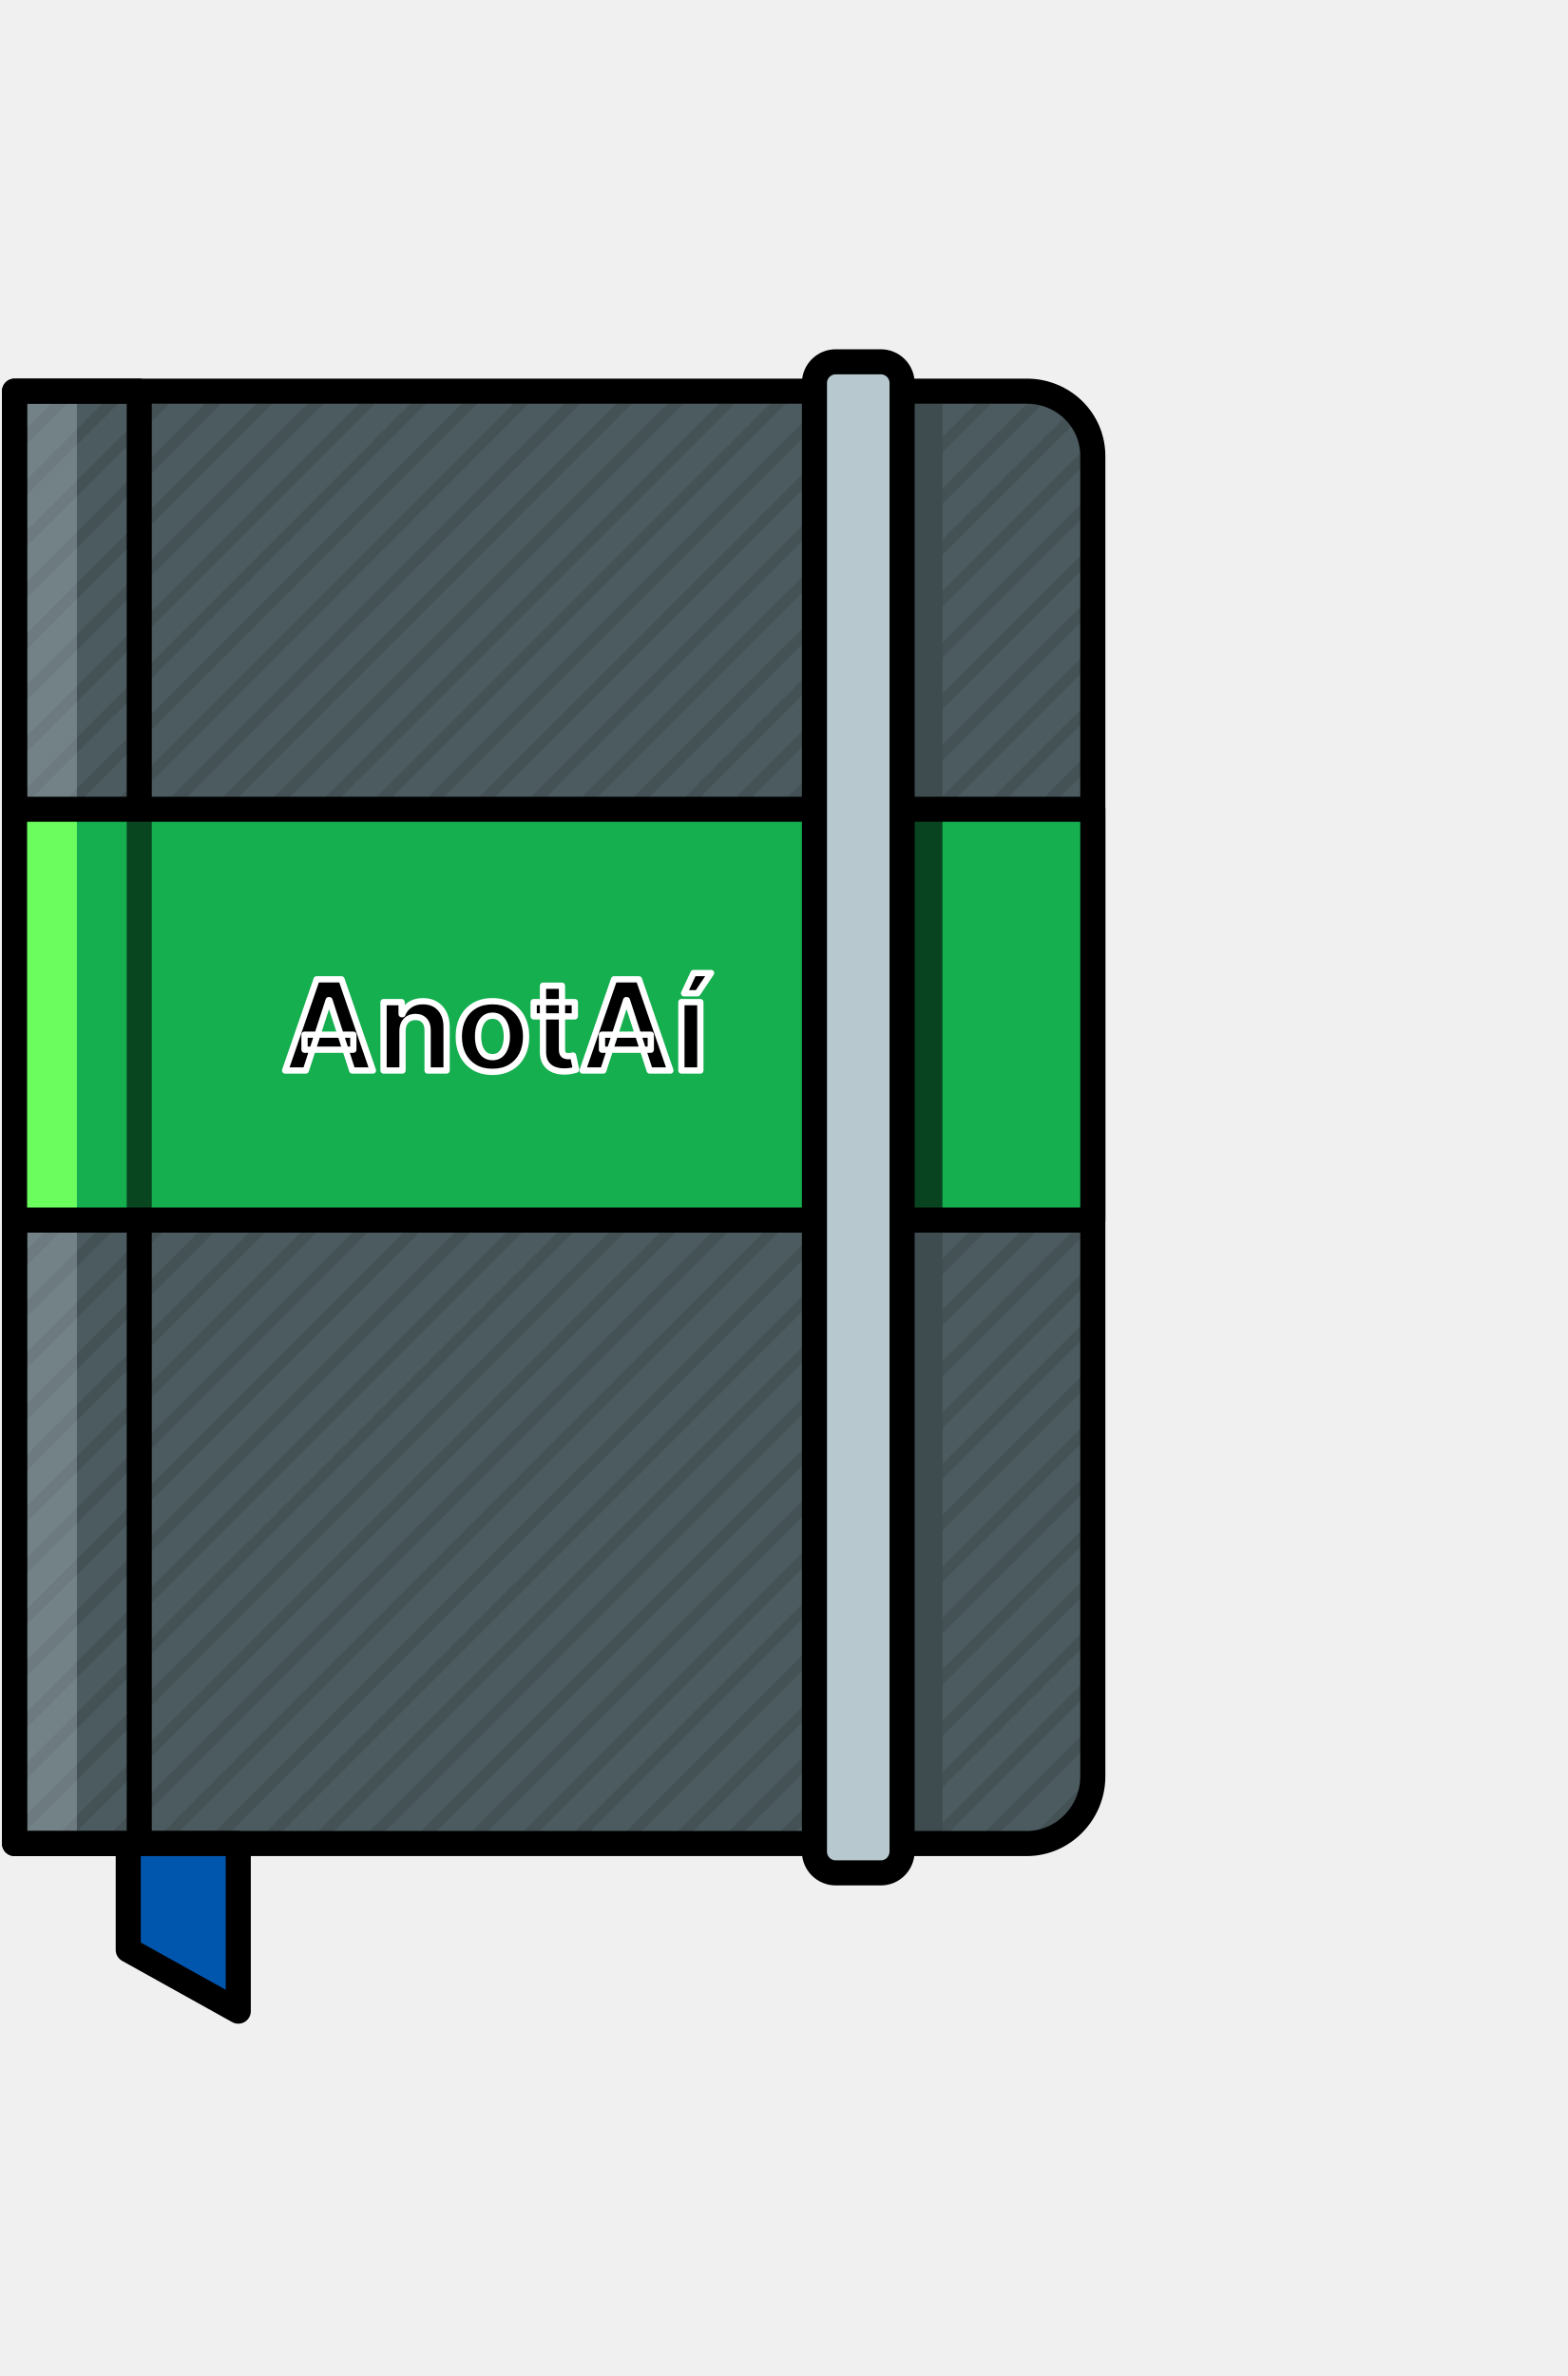
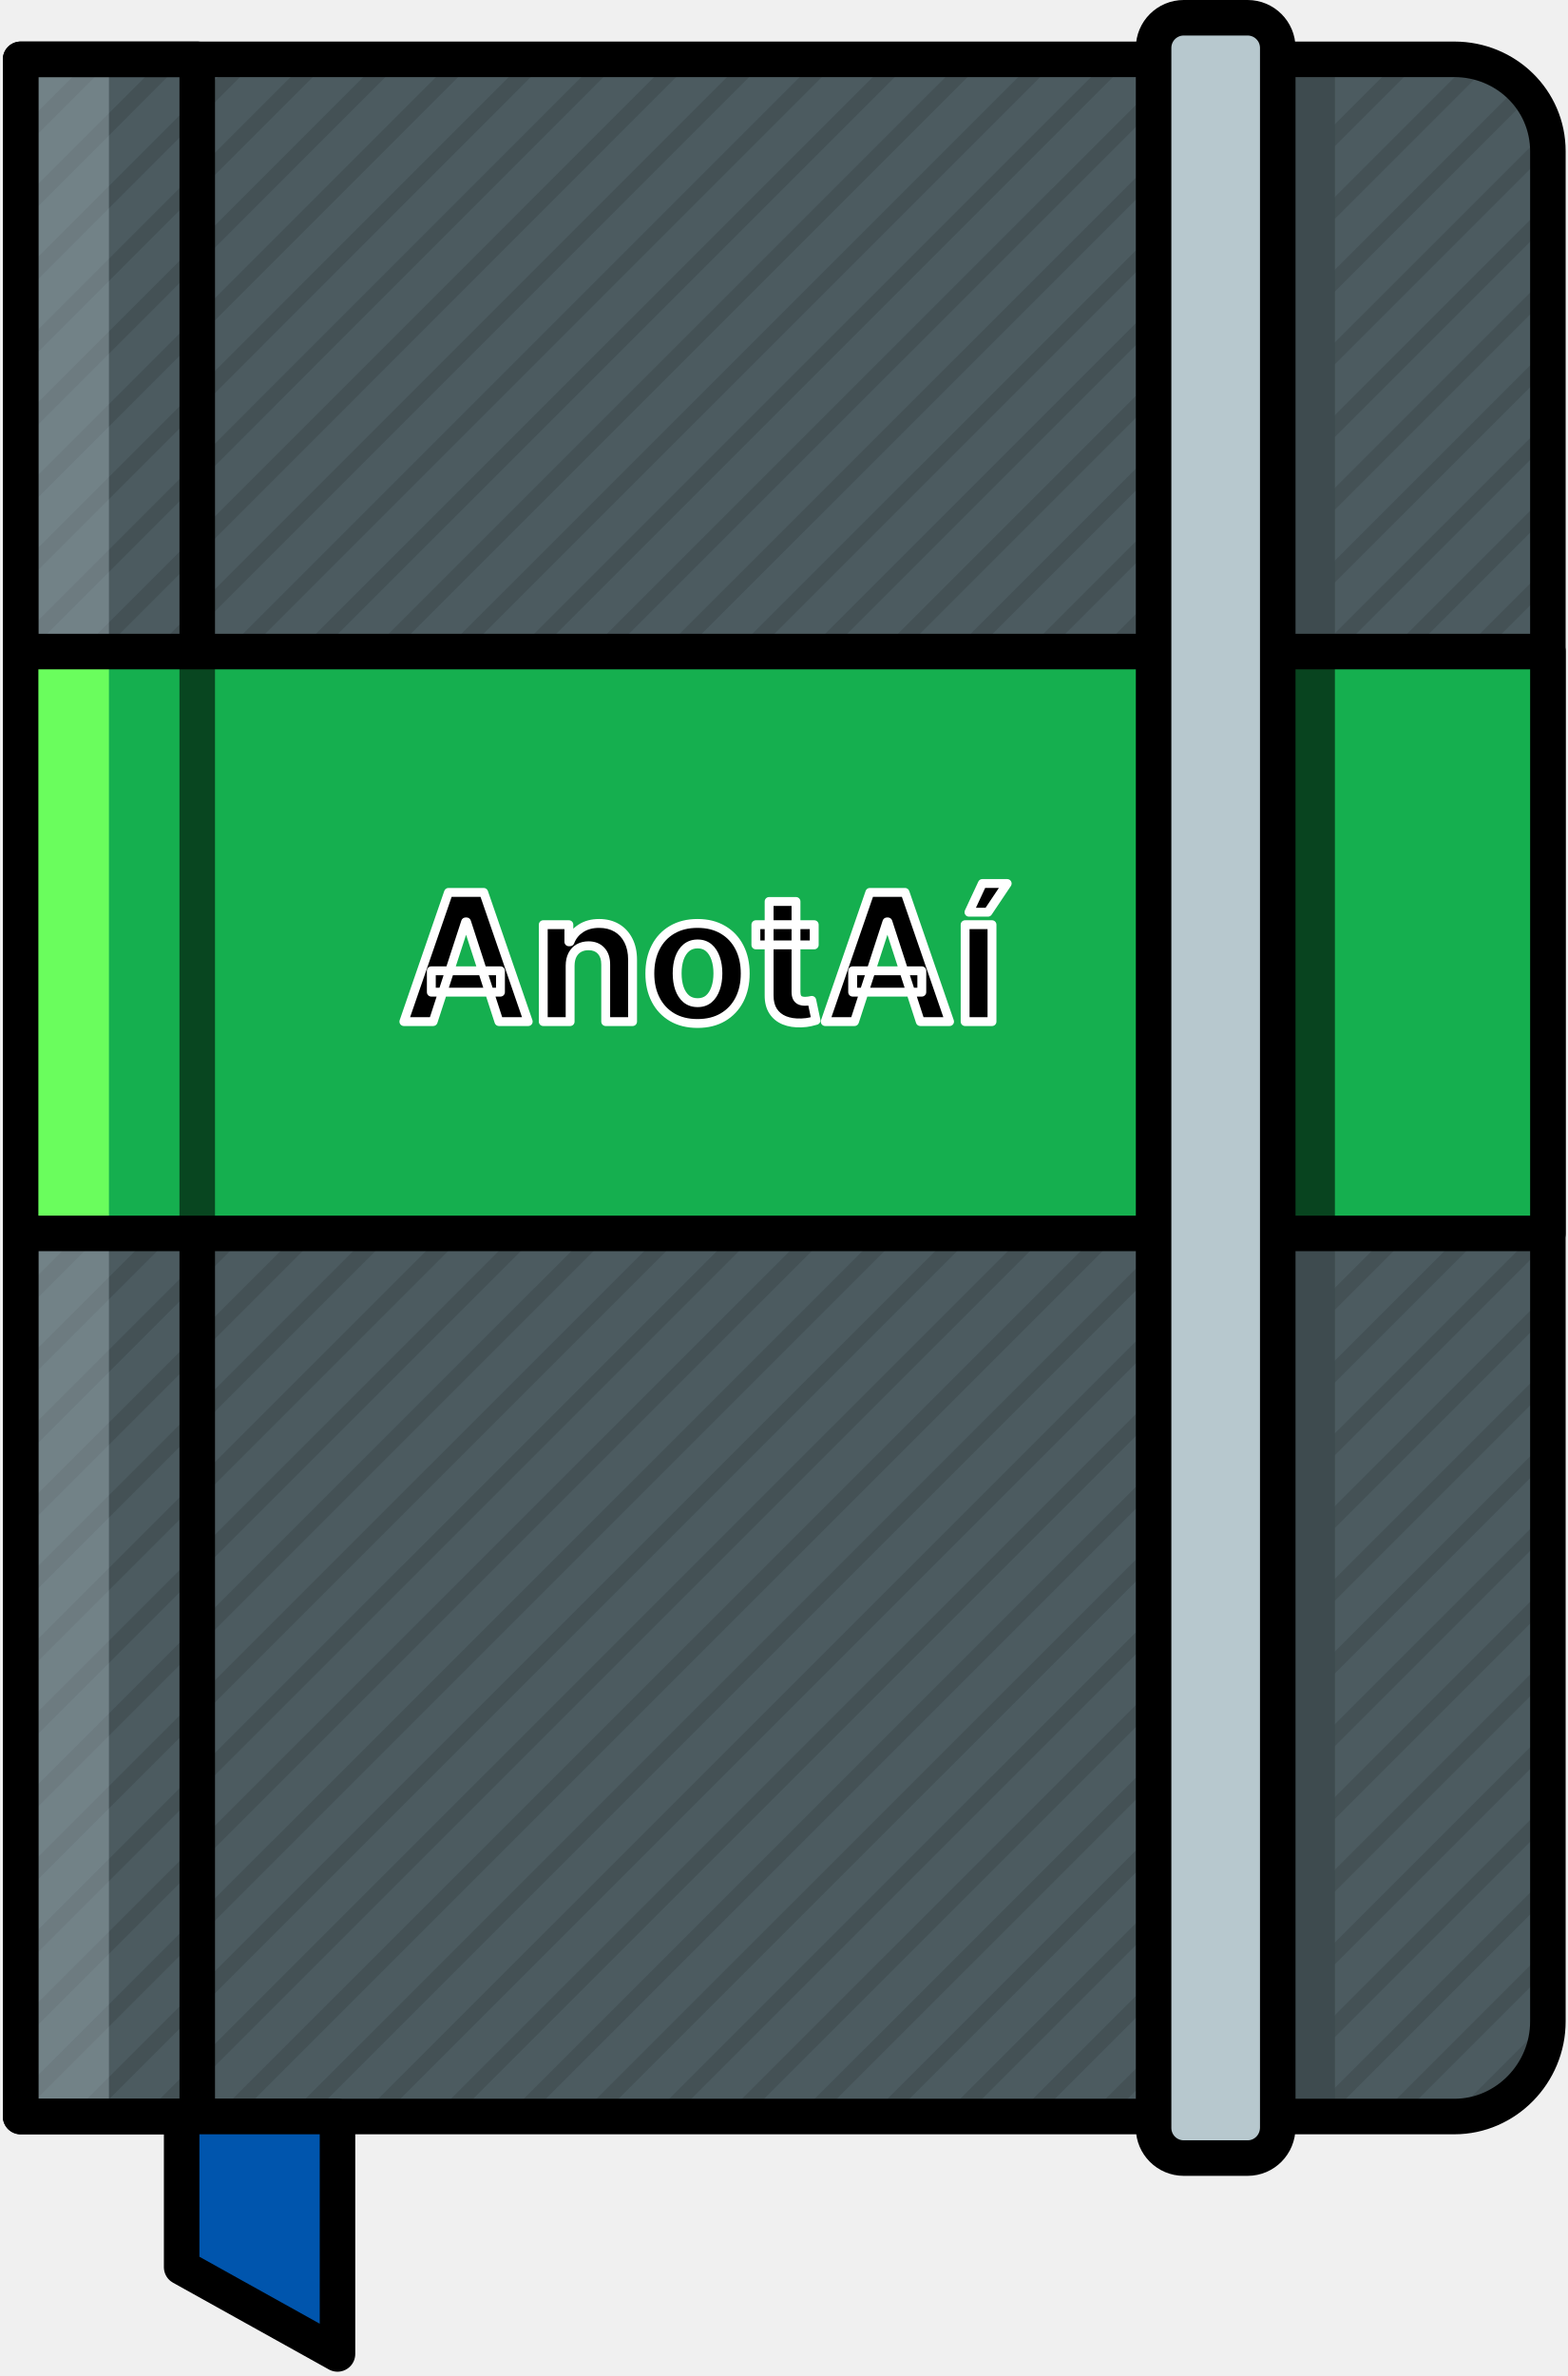
- <svg xmlns="http://www.w3.org/2000/svg" width="353" height="535" viewBox="0 0 500 535" fill="none">
+ <svg xmlns="http://www.w3.org/2000/svg" width="353" height="535" fill="none">
  <path d="M327.514 476.574H4.642V13.358H327.514C339.095 13.358 348.57 22.482 348.57 34.062V455.168C348.57 466.865 339.095 476.574 327.514 476.574Z" fill="#4C5B60" />
  <mask id="mask0_250_2177" style="mask-type:alpha" maskUnits="userSpaceOnUse" x="4" y="15" width="345" height="464">
    <path d="M327.514 478.914H4.642V15.697H327.514C339.095 15.697 348.57 24.822 348.57 36.402V457.508C348.57 469.205 339.095 478.914 327.514 478.914Z" fill="white" />
  </mask>
  <g mask="url(#mask0_250_2177)">
    <path opacity="0.11" d="M-25.306 832.877C-25.774 832.877 -26.242 832.76 -26.593 832.409C-27.294 831.707 -27.294 830.654 -26.593 829.952L376.295 427.212C376.997 426.51 378.05 426.51 378.751 427.212C379.453 427.914 379.453 428.966 378.751 429.668L-24.019 832.409C-24.37 832.76 -24.838 832.877 -25.306 832.877Z" fill="black" />
    <path opacity="0.11" d="M-25.306 816.501C-25.774 816.501 -26.242 816.384 -26.593 816.033C-27.294 815.331 -27.294 814.278 -26.593 813.576L376.295 410.835C376.997 410.134 378.05 410.134 378.751 410.835C379.453 411.537 379.453 412.59 378.751 413.292L-24.019 816.033C-24.37 816.384 -24.838 816.501 -25.306 816.501Z" fill="black" />
    <path opacity="0.11" d="M-25.306 800.124C-25.774 800.124 -26.242 800.007 -26.593 799.656C-27.294 798.954 -27.294 797.902 -26.593 797.2L376.295 394.459C376.997 393.757 378.05 393.757 378.751 394.459C379.453 395.161 379.453 396.214 378.751 396.915L-24.019 799.656C-24.37 800.007 -24.838 800.124 -25.306 800.124Z" fill="black" />
    <path opacity="0.11" d="M-25.306 783.748C-25.774 783.748 -26.242 783.631 -26.593 783.28C-27.294 782.578 -27.294 781.526 -26.593 780.824L376.295 378.083C376.997 377.381 378.05 377.381 378.751 378.083C379.453 378.785 379.453 379.838 378.751 380.54L-24.019 783.28C-24.37 783.631 -24.838 783.748 -25.306 783.748Z" fill="black" />
    <path opacity="0.11" d="M-25.306 767.372C-25.774 767.372 -26.242 767.255 -26.593 766.904C-27.294 766.202 -27.294 765.149 -26.593 764.447L376.295 361.707C376.997 361.005 378.05 361.005 378.751 361.707C379.453 362.408 379.453 363.461 378.751 364.163L-24.019 766.904C-24.37 767.255 -24.838 767.372 -25.306 767.372Z" fill="black" />
    <path opacity="0.11" d="M-25.306 750.995C-25.774 750.995 -26.242 750.878 -26.593 750.527C-27.294 749.826 -27.294 748.773 -26.593 748.071L376.295 345.33C376.997 344.628 378.05 344.628 378.751 345.33C379.453 346.032 379.453 347.085 378.751 347.787L-24.019 750.527C-24.37 750.878 -24.838 750.995 -25.306 750.995Z" fill="black" />
    <path opacity="0.11" d="M-25.306 734.619C-25.774 734.619 -26.242 734.502 -26.593 734.151C-27.294 733.449 -27.294 732.396 -26.593 731.694L376.295 328.954C376.997 328.252 378.05 328.252 378.751 328.954C379.453 329.655 379.453 330.708 378.751 331.41L-24.019 734.151C-24.37 734.502 -24.838 734.619 -25.306 734.619Z" fill="black" />
    <path opacity="0.11" d="M-25.306 718.243C-25.774 718.243 -26.242 718.126 -26.593 717.775C-27.294 717.073 -27.294 716.02 -26.593 715.318L376.295 312.577C376.997 311.876 378.05 311.876 378.751 312.577C379.453 313.279 379.453 314.332 378.751 315.034L-24.019 717.775C-24.37 718.126 -24.838 718.243 -25.306 718.243Z" fill="black" />
    <path opacity="0.11" d="M-25.306 701.866C-25.774 701.866 -26.242 701.749 -26.593 701.398C-27.294 700.697 -27.294 699.644 -26.593 698.942L376.295 296.201C376.997 295.499 378.05 295.499 378.751 296.201C379.453 296.903 379.453 297.956 378.751 298.658L-24.019 701.398C-24.37 701.749 -24.838 701.866 -25.306 701.866Z" fill="black" />
    <path opacity="0.11" d="M-25.306 685.49C-25.774 685.49 -26.242 685.373 -26.593 685.022C-27.294 684.32 -27.294 683.267 -26.593 682.565L376.295 279.825C376.997 279.123 378.05 279.123 378.751 279.825C379.453 280.527 379.453 281.579 378.751 282.281L-24.019 685.022C-24.37 685.373 -24.838 685.49 -25.306 685.49Z" fill="black" />
    <path opacity="0.11" d="M-25.306 669.114C-25.774 669.114 -26.242 668.997 -26.593 668.646C-27.294 667.944 -27.294 666.891 -26.593 666.189L376.295 263.449C376.997 262.747 378.05 262.747 378.751 263.449C379.453 264.15 379.453 265.203 378.751 265.905L-24.019 668.646C-24.37 668.997 -24.838 669.114 -25.306 669.114Z" fill="black" />
    <path opacity="0.11" d="M-25.306 652.737C-25.774 652.737 -26.242 652.62 -26.593 652.269C-27.294 651.567 -27.294 650.515 -26.593 649.813L376.295 247.072C376.997 246.37 378.05 246.37 378.751 247.072C379.453 247.774 379.453 248.827 378.751 249.528L-24.019 652.269C-24.37 652.62 -24.838 652.737 -25.306 652.737Z" fill="black" />
    <path opacity="0.11" d="M-25.306 636.361C-25.774 636.361 -26.242 636.244 -26.593 635.893C-27.294 635.191 -27.294 634.138 -26.593 633.437L376.295 230.696C376.997 229.994 378.05 229.994 378.751 230.696C379.453 231.398 379.453 232.45 378.751 233.152L-24.019 635.893C-24.37 636.244 -24.838 636.361 -25.306 636.361Z" fill="black" />
    <path opacity="0.11" d="M-25.306 619.985C-25.774 619.985 -26.242 619.868 -26.593 619.517C-27.294 618.815 -27.294 617.762 -26.593 617.06L376.295 214.32C376.997 213.618 378.05 213.618 378.751 214.32C379.453 215.021 379.453 216.074 378.751 216.776L-24.019 619.517C-24.37 619.868 -24.838 619.985 -25.306 619.985Z" fill="black" />
    <path opacity="0.11" d="M-25.306 603.608C-25.774 603.608 -26.242 603.491 -26.593 603.14C-27.294 602.439 -27.294 601.386 -26.593 600.684L376.295 197.943C376.997 197.241 378.05 197.241 378.751 197.943C379.453 198.645 379.453 199.698 378.751 200.4L-24.019 603.14C-24.37 603.491 -24.838 603.608 -25.306 603.608Z" fill="black" />
    <path opacity="0.11" d="M-25.306 587.232C-25.774 587.232 -26.242 587.115 -26.593 586.764C-27.294 586.062 -27.294 585.01 -26.593 584.308L376.295 181.567C376.997 180.865 378.05 180.865 378.751 181.567C379.453 182.269 379.453 183.322 378.751 184.023L-24.019 586.764C-24.37 587.115 -24.838 587.232 -25.306 587.232Z" fill="black" />
    <path opacity="0.11" d="M-25.306 570.856C-25.774 570.856 -26.242 570.739 -26.593 570.388C-27.294 569.686 -27.294 568.633 -26.593 567.931L376.295 165.191C376.997 164.489 378.05 164.489 378.751 165.191C379.453 165.893 379.453 166.945 378.751 167.647L-24.019 570.388C-24.37 570.739 -24.838 570.856 -25.306 570.856Z" fill="black" />
    <path opacity="0.11" d="M-25.306 554.479C-25.774 554.479 -26.242 554.362 -26.593 554.011C-27.294 553.31 -27.294 552.257 -26.593 551.555L376.295 148.814C376.997 148.112 378.05 148.112 378.751 148.814C379.453 149.516 379.453 150.569 378.751 151.271L-24.019 554.011C-24.37 554.362 -24.838 554.479 -25.306 554.479Z" fill="black" />
    <path opacity="0.11" d="M-25.306 538.103C-25.774 538.103 -26.242 537.986 -26.593 537.635C-27.294 536.933 -27.294 535.881 -26.593 535.179L376.295 132.438C376.997 131.736 378.05 131.736 378.751 132.438C379.453 133.14 379.453 134.193 378.751 134.894L-24.019 537.635C-24.37 537.986 -24.838 538.103 -25.306 538.103Z" fill="black" />
    <path opacity="0.11" d="M-25.306 521.726C-25.774 521.726 -26.242 521.609 -26.593 521.259C-27.294 520.557 -27.294 519.504 -26.593 518.802L376.295 116.061C376.997 115.359 378.05 115.359 378.751 116.061C379.453 116.763 379.453 117.816 378.751 118.518L-24.019 521.259C-24.37 521.609 -24.838 521.726 -25.306 521.726Z" fill="black" />
    <path opacity="0.11" d="M-25.306 505.35C-25.774 505.35 -26.242 505.233 -26.593 504.882C-27.294 504.18 -27.294 503.128 -26.593 502.426L376.295 99.685C376.997 98.983 378.05 98.983 378.751 99.685C379.453 100.387 379.453 101.44 378.751 102.142L-24.019 504.882C-24.37 505.233 -24.838 505.35 -25.306 505.35Z" fill="black" />
    <path opacity="0.11" d="M-25.306 488.974C-25.774 488.974 -26.242 488.857 -26.593 488.506C-27.294 487.804 -27.294 486.751 -26.593 486.049L376.295 83.309C376.997 82.607 378.05 82.607 378.751 83.309C379.453 84.01 379.453 85.063 378.751 85.765L-24.019 488.506C-24.37 488.857 -24.838 488.974 -25.306 488.974Z" fill="black" />
    <path opacity="0.11" d="M-25.306 472.598C-25.774 472.598 -26.242 472.481 -26.593 472.13C-27.294 471.428 -27.294 470.375 -26.593 469.673L376.295 66.933C376.997 66.231 378.05 66.231 378.751 66.933C379.453 67.635 379.453 68.687 378.751 69.389L-24.019 472.13C-24.37 472.481 -24.838 472.598 -25.306 472.598Z" fill="black" />
    <path opacity="0.11" d="M-25.306 456.221C-25.774 456.221 -26.242 456.104 -26.593 455.753C-27.294 455.052 -27.294 453.999 -26.593 453.297L376.295 50.556C376.997 49.854 378.05 49.854 378.751 50.556C379.453 51.258 379.453 52.311 378.751 53.013L-24.019 455.753C-24.37 456.104 -24.838 456.221 -25.306 456.221Z" fill="black" />
    <path opacity="0.11" d="M-25.306 439.845C-25.774 439.845 -26.242 439.728 -26.593 439.377C-27.294 438.675 -27.294 437.622 -26.593 436.92L376.295 34.18C376.997 33.478 378.05 33.478 378.751 34.18C379.453 34.882 379.453 35.934 378.751 36.636L-24.019 439.377C-24.37 439.728 -24.838 439.845 -25.306 439.845Z" fill="black" />
    <path opacity="0.11" d="M-25.306 423.468C-25.774 423.468 -26.242 423.351 -26.593 423C-27.294 422.299 -27.294 421.246 -26.593 420.544L376.295 17.803C376.997 17.101 378.05 17.101 378.751 17.803C379.453 18.505 379.453 19.558 378.751 20.26L-24.019 423C-24.37 423.351 -24.838 423.468 -25.306 423.468Z" fill="black" />
    <path opacity="0.11" d="M-25.306 407.092C-25.774 407.092 -26.242 406.975 -26.593 406.624C-27.294 405.922 -27.294 404.87 -26.593 404.168L376.295 1.427C376.997 0.725 378.05 0.725 378.751 1.427C379.453 2.129 379.453 3.182 378.751 3.883L-24.019 406.624C-24.37 406.975 -24.838 407.092 -25.306 407.092Z" fill="black" />
    <path opacity="0.11" d="M-25.306 390.716C-25.774 390.716 -26.242 390.599 -26.593 390.248C-27.294 389.546 -27.294 388.494 -26.593 387.792L376.295 -14.949C376.997 -15.651 378.05 -15.651 378.751 -14.949C379.453 -14.247 379.453 -13.194 378.751 -12.492L-24.019 390.248C-24.37 390.599 -24.838 390.716 -25.306 390.716Z" fill="black" />
    <path opacity="0.11" d="M-25.306 374.339C-25.774 374.339 -26.242 374.222 -26.593 373.872C-27.294 373.17 -27.294 372.117 -26.593 371.415L376.295 -31.326C376.997 -32.028 378.05 -32.028 378.751 -31.326C379.453 -30.624 379.453 -29.571 378.751 -28.869L-24.019 373.872C-24.37 374.222 -24.838 374.339 -25.306 374.339Z" fill="black" />
    <path opacity="0.11" d="M-25.306 357.963C-25.774 357.963 -26.242 357.846 -26.593 357.495C-27.294 356.793 -27.294 355.741 -26.593 355.039L376.295 -47.702C376.997 -48.404 378.05 -48.404 378.751 -47.702C379.453 -47 379.453 -45.947 378.751 -45.245L-24.019 357.495C-24.37 357.846 -24.838 357.963 -25.306 357.963Z" fill="black" />
    <path opacity="0.11" d="M-25.306 341.587C-25.774 341.587 -26.242 341.47 -26.593 341.119C-27.294 340.417 -27.294 339.364 -26.593 338.663L376.295 -64.078C376.997 -64.78 378.05 -64.78 378.751 -64.078C379.453 -63.376 379.453 -62.324 378.751 -61.622L-24.019 341.119C-24.37 341.47 -24.838 341.587 -25.306 341.587Z" fill="black" />
    <path opacity="0.11" d="M-25.306 325.21C-25.774 325.21 -26.242 325.094 -26.593 324.743C-27.294 324.041 -27.294 322.988 -26.593 322.286L376.295 -80.455C376.997 -81.156 378.05 -81.156 378.751 -80.455C379.453 -79.753 379.453 -78.7 378.751 -77.998L-24.019 324.743C-24.37 325.094 -24.838 325.21 -25.306 325.21Z" fill="black" />
    <path opacity="0.11" d="M-25.306 308.834C-25.774 308.834 -26.242 308.717 -26.593 308.366C-27.294 307.665 -27.294 306.612 -26.593 305.91L376.295 -96.831C376.997 -97.533 378.05 -97.533 378.751 -96.831C379.453 -96.129 379.453 -95.076 378.751 -94.374L-24.019 308.366C-24.37 308.717 -24.838 308.834 -25.306 308.834Z" fill="black" />
    <path opacity="0.11" d="M-25.306 292.458C-25.774 292.458 -26.242 292.341 -26.593 291.99C-27.294 291.288 -27.294 290.236 -26.593 289.534L376.295 -113.207C376.997 -113.909 378.05 -113.909 378.751 -113.207C379.453 -112.505 379.453 -111.452 378.751 -110.751L-24.019 291.99C-24.37 292.341 -24.838 292.458 -25.306 292.458Z" fill="black" />
    <path opacity="0.11" d="M-25.306 276.081C-25.774 276.081 -26.242 275.964 -26.593 275.613C-27.294 274.912 -27.294 273.859 -26.593 273.157L376.295 -129.584C376.997 -130.286 378.05 -130.286 378.751 -129.584C379.453 -128.882 379.453 -127.829 378.751 -127.127L-24.019 275.613C-24.37 275.964 -24.838 276.081 -25.306 276.081Z" fill="black" />
    <path opacity="0.11" d="M-25.306 259.705C-25.774 259.705 -26.242 259.588 -26.593 259.238C-27.294 258.536 -27.294 257.483 -26.593 256.781L376.295 -145.96C376.997 -146.662 378.05 -146.662 378.751 -145.96C379.453 -145.258 379.453 -144.205 378.751 -143.503L-24.019 259.238C-24.37 259.588 -24.838 259.705 -25.306 259.705Z" fill="black" />
    <path opacity="0.11" d="M-25.306 243.329C-25.774 243.329 -26.242 243.212 -26.593 242.861C-27.294 242.159 -27.294 241.107 -26.593 240.405L376.295 -162.336C376.997 -163.038 378.05 -163.038 378.751 -162.336C379.453 -161.634 379.453 -160.581 378.751 -159.879L-24.019 242.861C-24.37 243.212 -24.838 243.329 -25.306 243.329Z" fill="black" />
    <path opacity="0.11" d="M-25.306 226.952C-25.774 226.952 -26.242 226.835 -26.593 226.484C-27.294 225.782 -27.294 224.73 -26.593 224.028L376.295 -178.83C376.997 -179.532 378.05 -179.532 378.751 -178.83C379.453 -178.128 379.453 -177.075 378.751 -176.374L-24.019 226.484C-24.37 226.835 -24.838 226.952 -25.306 226.952Z" fill="black" />
    <path opacity="0.11" d="M-25.306 210.576C-25.774 210.576 -26.242 210.459 -26.593 210.108C-27.294 209.406 -27.294 208.353 -26.593 207.651L376.295 -195.207C376.997 -195.908 378.05 -195.908 378.751 -195.207C379.453 -194.505 379.453 -193.452 378.751 -192.75L-24.019 210.108C-24.37 210.459 -24.838 210.576 -25.306 210.576Z" fill="black" />
    <path opacity="0.11" d="M-25.306 194.2C-25.774 194.2 -26.242 194.083 -26.593 193.732C-27.294 193.03 -27.294 191.977 -26.593 191.276L376.295 -211.699C376.997 -212.401 378.05 -212.401 378.751 -211.699C379.453 -210.997 379.453 -209.945 378.751 -209.243L-24.019 193.732C-24.37 194.083 -24.838 194.2 -25.306 194.2Z" fill="black" />
    <path opacity="0.11" d="M-25.306 177.823C-25.774 177.823 -26.242 177.706 -26.593 177.356C-27.294 176.654 -27.294 175.601 -26.593 174.899L376.295 -228.076C376.997 -228.778 378.05 -228.778 378.751 -228.076C379.453 -227.374 379.453 -226.321 378.751 -225.619L-24.019 177.356C-24.37 177.706 -24.838 177.823 -25.306 177.823Z" fill="black" />
    <path opacity="0.11" d="M-25.306 161.447C-25.774 161.447 -26.242 161.33 -26.593 160.979C-27.294 160.277 -27.294 159.224 -26.593 158.523L376.295 -244.452C376.997 -245.154 378.05 -245.154 378.751 -244.452C379.453 -243.75 379.453 -242.698 378.751 -241.996L-24.019 160.979C-24.37 161.33 -24.838 161.447 -25.306 161.447Z" fill="black" />
    <path opacity="0.11" d="M-25.306 145.07C-25.774 145.07 -26.242 144.954 -26.593 144.603C-27.294 143.901 -27.294 142.848 -26.593 142.146L376.295 -260.829C376.997 -261.53 378.05 -261.53 378.751 -260.829C379.453 -260.127 379.453 -259.074 378.751 -258.372L-24.019 144.603C-24.37 144.954 -24.838 145.07 -25.306 145.07Z" fill="black" />
    <path opacity="0.11" d="M-25.306 128.694C-25.774 128.694 -26.242 128.577 -26.593 128.226C-27.294 127.525 -27.294 126.472 -26.593 125.77L376.295 -277.205C376.997 -277.907 378.05 -277.907 378.751 -277.205C379.453 -276.503 379.453 -275.45 378.751 -274.748L-24.019 128.226C-24.37 128.577 -24.838 128.694 -25.306 128.694Z" fill="black" />
    <path opacity="0.11" d="M-25.306 112.318C-25.774 112.318 -26.242 112.201 -26.593 111.85C-27.294 111.148 -27.294 110.096 -26.593 109.394L376.295 -293.581C376.997 -294.283 378.05 -294.283 378.751 -293.581C379.453 -292.879 379.453 -291.826 378.751 -291.125L-24.019 111.85C-24.37 112.201 -24.838 112.318 -25.306 112.318Z" fill="black" />
    <path opacity="0.11" d="M-25.306 95.942C-25.774 95.942 -26.242 95.825 -26.593 95.474C-27.295 94.772 -27.295 93.719 -26.593 93.017L376.295 -309.957C376.997 -310.659 378.05 -310.659 378.751 -309.957C379.453 -309.255 379.453 -308.203 378.751 -307.501L-24.019 95.474C-24.37 95.825 -24.838 95.942 -25.306 95.942Z" fill="black" />
    <path opacity="0.11" d="M-25.306 79.565C-25.774 79.565 -26.242 79.448 -26.593 79.097C-27.294 78.395 -27.294 77.343 -26.593 76.641L339.328 -289.487C340.03 -290.189 341.083 -290.189 341.785 -289.487C342.487 -288.785 342.487 -287.733 341.785 -287.031L-24.019 79.097C-24.37 79.448 -24.838 79.565 -25.306 79.565Z" fill="black" />
    <path opacity="0.11" d="M-25.306 63.189C-25.774 63.189 -26.242 63.072 -26.593 62.721C-27.294 62.019 -27.294 60.967 -26.593 60.265L316.634 -283.053C317.336 -283.755 318.389 -283.755 319.09 -283.053C319.792 -282.352 319.792 -281.299 319.09 -280.597L-24.019 62.721C-24.37 63.072 -24.838 63.189 -25.306 63.189Z" fill="black" />
  </g>
  <path d="M300.608 13.358H272.532V476.574H300.608V13.358Z" fill="#3E4B4F" />
  <path opacity="0.3" d="M24.529 13.358H4.642V476.574H24.529V13.358Z" fill="#CCDDE5" />
  <path d="M327.514 476.574H4.642V13.358H327.514C339.095 13.358 348.57 22.482 348.57 34.062V455.168C348.57 466.865 339.095 476.574 327.514 476.574Z" stroke="black" stroke-width="8" stroke-miterlimit="10" stroke-linecap="round" stroke-linejoin="round" />
  <path d="M44.416 13.358H4.642V476.574H44.416V13.358Z" stroke="black" stroke-width="8" stroke-miterlimit="10" stroke-linecap="round" stroke-linejoin="round" />
  <path d="M348.57 146.708H4.642V277.719H348.57V146.708Z" fill="#15AF4F" />
  <path opacity="0.6" d="M44.416 146.708V277.719" stroke="black" stroke-width="8" stroke-miterlimit="10" />
  <path d="M24.529 146.708H4.642V277.719H24.529V146.708Z" fill="#6AFD5D" />
  <path opacity="0.61" d="M300.608 146.708H280.721V277.719H300.608V146.708Z" fill="black" />
  <path d="M348.57 146.708H4.642V277.719H348.57V146.708Z" stroke="black" stroke-width="8" stroke-miterlimit="10" stroke-linecap="round" stroke-linejoin="round" />
  <path d="M280.954 485.932H266.565C262.822 485.932 259.78 482.891 259.78 479.148V10.784C259.78 7.041 262.822 4 266.565 4H280.954C284.697 4 287.739 7.041 287.739 10.784V479.031C287.739 482.891 284.697 485.932 280.954 485.932Z" fill="#B7C8CE" />
  <path d="M280.954 485.932H266.565C262.822 485.932 259.78 482.891 259.78 479.148V10.784C259.78 7.041 262.822 4 266.565 4H280.954C284.697 4 287.739 7.041 287.739 10.784V479.031C287.739 482.891 284.697 485.932 280.954 485.932Z" stroke="black" stroke-width="8" stroke-miterlimit="10" stroke-linecap="round" stroke-linejoin="round" />
  <path d="M76.001 530.031L40.907 510.497V476.574H76.001V530.031Z" fill="#0055AD" />
  <path opacity="0.62" d="M76.001 476.574H40.907V489.793H76.001V476.574Z" fill="#0055AD" />
  <path d="M76.001 530.031L40.907 510.497V476.574H76.001V530.031Z" stroke="black" stroke-width="8" stroke-miterlimit="10" stroke-linecap="round" stroke-linejoin="round" />
  <path d="M97.543 230.031H90.952L100.994 200.94H108.92L118.949 230.031H112.358L105.071 207.588H104.844L97.543 230.031ZM97.131 218.597H112.699V223.398H97.131V218.597ZM128.388 217.418V230.031H122.337V208.213H128.104V212.062H128.359C128.842 210.794 129.652 209.79 130.788 209.051C131.925 208.303 133.303 207.929 134.922 207.929C136.437 207.929 137.758 208.26 138.885 208.923C140.012 209.586 140.888 210.533 141.513 211.764C142.138 212.986 142.45 214.444 142.45 216.139V230.031H136.399V217.219C136.409 215.884 136.068 214.842 135.376 214.094C134.685 213.336 133.733 212.957 132.521 212.957C131.707 212.957 130.987 213.133 130.362 213.483C129.747 213.833 129.264 214.345 128.913 215.017C128.572 215.68 128.397 216.48 128.388 217.418ZM157.077 230.457C154.871 230.457 152.963 229.989 151.353 229.051C149.753 228.104 148.517 226.788 147.646 225.102C146.774 223.407 146.339 221.442 146.339 219.207C146.339 216.954 146.774 214.984 147.646 213.298C148.517 211.603 149.753 210.287 151.353 209.349C152.963 208.402 154.871 207.929 157.077 207.929C159.284 207.929 161.187 208.402 162.788 209.349C164.397 210.287 165.638 211.603 166.509 213.298C167.38 214.984 167.816 216.954 167.816 219.207C167.816 221.442 167.38 223.407 166.509 225.102C165.638 226.788 164.397 228.104 162.788 229.051C161.187 229.989 159.284 230.457 157.077 230.457ZM157.106 225.77C158.11 225.77 158.948 225.486 159.62 224.918C160.292 224.34 160.799 223.554 161.14 222.56C161.49 221.565 161.665 220.434 161.665 219.165C161.665 217.896 161.49 216.764 161.14 215.77C160.799 214.776 160.292 213.99 159.62 213.412C158.948 212.834 158.11 212.545 157.106 212.545C156.093 212.545 155.24 212.834 154.549 213.412C153.867 213.99 153.351 214.776 153.001 215.77C152.66 216.764 152.489 217.896 152.489 219.165C152.489 220.434 152.66 221.565 153.001 222.56C153.351 223.554 153.867 224.34 154.549 224.918C155.24 225.486 156.093 225.77 157.106 225.77ZM183.356 208.213V212.759H170.217V208.213H183.356ZM173.2 202.986H179.251V223.327C179.251 223.885 179.336 224.321 179.506 224.634C179.677 224.937 179.914 225.15 180.217 225.273C180.529 225.396 180.889 225.457 181.296 225.457C181.58 225.457 181.864 225.434 182.148 225.386C182.433 225.33 182.65 225.287 182.802 225.259L183.754 229.761C183.451 229.856 183.024 229.965 182.475 230.088C181.926 230.221 181.258 230.301 180.472 230.33C179.014 230.386 177.736 230.192 176.637 229.747C175.548 229.302 174.701 228.611 174.094 227.673C173.488 226.736 173.19 225.552 173.2 224.122V202.986ZM192.425 230.031H185.835L195.877 200.94H203.803L213.832 230.031H207.241L199.954 207.588H199.727L192.425 230.031ZM192.013 218.597H207.582V223.398H192.013V218.597ZM217.337 230.031V208.213H223.388V230.031H217.337ZM218.203 205.401L221.214 198.938H226.811L222.479 205.401H218.203Z" fill="black" />
  <path d="M97.543 230.031V231.031C97.976 231.031 98.36 230.752 98.494 230.341L97.543 230.031ZM90.952 230.031L90.006 229.705C89.901 230.011 89.95 230.348 90.137 230.612C90.325 230.875 90.628 231.031 90.952 231.031V230.031ZM100.994 200.94V199.94C100.568 199.94 100.188 200.211 100.049 200.614L100.994 200.94ZM108.92 200.94L109.866 200.614C109.727 200.211 109.347 199.94 108.92 199.94V200.94ZM118.949 230.031V231.031C119.272 231.031 119.575 230.875 119.763 230.612C119.951 230.349 120 230.011 119.894 229.705L118.949 230.031ZM112.358 230.031L111.407 230.34C111.541 230.752 111.925 231.031 112.358 231.031V230.031ZM105.071 207.588L106.022 207.279C105.888 206.867 105.504 206.588 105.071 206.588V207.588ZM104.844 207.588V206.588C104.411 206.588 104.027 206.867 103.893 207.279L104.844 207.588ZM97.131 218.597V217.597C96.578 217.597 96.131 218.044 96.131 218.597H97.131ZM112.699 218.597H113.699C113.699 218.044 113.251 217.597 112.699 217.597V218.597ZM112.699 223.398V224.398C113.251 224.398 113.699 223.95 113.699 223.398H112.699ZM97.131 223.398H96.131C96.131 223.95 96.578 224.398 97.131 224.398V223.398ZM97.543 229.031H90.952V231.031H97.543V229.031ZM91.897 230.358L101.94 201.267L100.049 200.614L90.006 229.705L91.897 230.358ZM100.994 201.94H108.92V199.94H100.994V201.94ZM107.975 201.266L118.003 230.357L119.894 229.705L109.866 200.614L107.975 201.266ZM118.949 229.031H112.358V231.031H118.949V229.031ZM113.309 229.722L106.022 207.279L104.12 207.897L111.407 230.34L113.309 229.722ZM105.071 206.588H104.844V208.588H105.071V206.588ZM103.893 207.279L96.592 229.722L98.494 230.341L105.795 207.897L103.893 207.279ZM97.131 219.597H112.699V217.597H97.131V219.597ZM111.699 218.597V223.398H113.699V218.597H111.699ZM112.699 222.398H97.131V224.398H112.699V222.398ZM98.131 223.398V218.597H96.131V223.398H98.131ZM128.388 217.418L127.388 217.408V217.418H128.388ZM128.388 230.031V231.031C128.94 231.031 129.388 230.584 129.388 230.031H128.388ZM122.337 230.031H121.337C121.337 230.584 121.784 231.031 122.337 231.031V230.031ZM122.337 208.213V207.213C121.784 207.213 121.337 207.661 121.337 208.213H122.337ZM128.104 208.213H129.104C129.104 207.661 128.656 207.213 128.104 207.213V208.213ZM128.104 212.062H127.104C127.104 212.615 127.551 213.062 128.104 213.062V212.062ZM128.359 212.062V213.062C128.774 213.062 129.146 212.806 129.294 212.418L128.359 212.062ZM130.788 209.051L131.333 209.89L131.338 209.886L130.788 209.051ZM138.885 208.923L139.392 208.061L138.885 208.923ZM141.513 211.764L140.621 212.217L140.623 212.22L141.513 211.764ZM142.45 230.031V231.031C143.003 231.031 143.45 230.584 143.45 230.031H142.45ZM136.399 230.031H135.399C135.399 230.584 135.847 231.031 136.399 231.031V230.031ZM136.399 217.219L135.399 217.212V217.219H136.399ZM135.376 214.094L134.638 214.768L134.642 214.772L135.376 214.094ZM130.362 213.483L129.873 212.611L129.868 212.614L130.362 213.483ZM128.913 215.017L128.027 214.555L128.024 214.56L128.913 215.017ZM127.388 217.418V230.031H129.388V217.418H127.388ZM128.388 229.031H122.337V231.031H128.388V229.031ZM123.337 230.031V208.213H121.337V230.031H123.337ZM122.337 209.213H128.104V207.213H122.337V209.213ZM127.104 208.213V212.062H129.104V208.213H127.104ZM128.104 213.062H128.359V211.062H128.104V213.062ZM129.294 212.418C129.702 211.347 130.375 210.512 131.333 209.89L130.243 208.213C128.929 209.067 127.983 210.24 127.425 211.707L129.294 212.418ZM131.338 209.886C132.282 209.265 133.46 208.929 134.922 208.929V206.929C133.145 206.929 131.567 207.341 130.238 208.216L131.338 209.886ZM134.922 208.929C136.287 208.929 137.428 209.226 138.378 209.785L139.392 208.061C138.088 207.295 136.587 206.929 134.922 206.929V208.929ZM138.378 209.785C139.331 210.346 140.078 211.146 140.621 212.217L142.404 211.312C141.698 209.92 140.693 208.827 139.392 208.061L138.378 209.785ZM140.623 212.22C141.16 213.271 141.45 214.566 141.45 216.139H143.45C143.45 214.322 143.115 212.701 142.403 211.309L140.623 212.22ZM141.45 216.139V230.031H143.45V216.139H141.45ZM142.45 229.031H136.399V231.031H142.45V229.031ZM137.399 230.031V217.219H135.399V230.031H137.399ZM137.399 217.226C137.41 215.718 137.023 214.402 136.111 213.415L134.642 214.772C135.113 215.282 135.407 216.049 135.399 217.212L137.399 217.226ZM136.115 213.42C135.2 212.417 133.959 211.957 132.521 211.957V213.957C133.508 213.957 134.171 214.256 134.638 214.768L136.115 213.42ZM132.521 211.957C131.559 211.957 130.667 212.166 129.873 212.611L130.851 214.355C131.307 214.099 131.854 213.957 132.521 213.957V211.957ZM129.868 212.614C129.073 213.066 128.459 213.725 128.027 214.555L129.8 215.479C130.068 214.965 130.42 214.601 130.857 214.352L129.868 212.614ZM128.024 214.56C127.596 215.392 127.398 216.353 127.388 217.408L129.388 217.428C129.396 216.607 129.549 215.968 129.803 215.474L128.024 214.56ZM151.353 229.051L150.844 229.912L150.85 229.915L151.353 229.051ZM147.646 225.102L146.756 225.559L146.757 225.561L147.646 225.102ZM147.646 213.298L148.534 213.757L148.535 213.755L147.646 213.298ZM151.353 209.349L151.858 210.212L151.86 210.211L151.353 209.349ZM162.788 209.349L162.278 210.21L162.284 210.214L162.788 209.349ZM166.509 213.298L165.62 213.755L165.621 213.757L166.509 213.298ZM166.509 225.102L167.398 225.561L167.399 225.559L166.509 225.102ZM162.788 229.051L163.293 229.914L163.295 229.913L162.788 229.051ZM159.62 224.918L160.266 225.681L160.272 225.676L159.62 224.918ZM161.14 222.56L160.197 222.227L160.194 222.235L161.14 222.56ZM161.14 215.77L160.194 216.094L160.197 216.102L161.14 215.77ZM154.549 213.412L153.908 212.645L153.903 212.649L154.549 213.412ZM153.001 215.77L152.058 215.438L152.055 215.446L153.001 215.77ZM153.001 222.56L152.055 222.884L152.058 222.892L153.001 222.56ZM154.549 224.918L153.903 225.681C153.906 225.684 153.91 225.687 153.914 225.69L154.549 224.918ZM157.077 229.457C155.015 229.457 153.287 229.02 151.856 228.187L150.85 229.915C152.638 230.957 154.727 231.457 157.077 231.457V229.457ZM151.862 228.191C150.427 227.341 149.321 226.166 148.534 224.643L146.757 225.561C147.713 227.41 149.078 228.867 150.844 229.912L151.862 228.191ZM148.535 224.645C147.748 223.114 147.339 221.311 147.339 219.207H145.339C145.339 221.574 145.801 223.7 146.756 225.559L148.535 224.645ZM147.339 219.207C147.339 217.084 147.749 215.277 148.534 213.757L146.757 212.839C145.8 214.691 145.339 216.824 145.339 219.207H147.339ZM148.535 213.755C149.322 212.224 150.427 211.051 151.858 210.212L150.848 208.487C149.079 209.523 147.712 210.982 146.756 212.841L148.535 213.755ZM151.86 210.211C153.29 209.37 155.017 208.929 157.077 208.929V206.929C154.725 206.929 152.635 207.435 150.846 208.487L151.86 210.211ZM157.077 208.929C159.138 208.929 160.859 209.37 162.278 210.21L163.297 208.489C161.516 207.435 159.429 206.929 157.077 206.929V208.929ZM162.284 210.214C163.725 211.053 164.834 212.226 165.62 213.755L167.399 212.841C166.442 210.98 165.07 209.521 163.291 208.485L162.284 210.214ZM165.621 213.757C166.406 215.277 166.816 217.084 166.816 219.207H168.816C168.816 216.824 168.355 214.691 167.398 212.839L165.621 213.757ZM166.816 219.207C166.816 221.311 166.407 223.114 165.62 224.645L167.399 225.559C168.354 223.7 168.816 221.574 168.816 219.207H166.816ZM165.621 224.643C164.835 226.164 163.725 227.339 162.281 228.189L163.295 229.913C165.07 228.869 166.441 227.412 167.398 225.561L165.621 224.643ZM162.282 228.188C160.862 229.02 159.14 229.457 157.077 229.457V231.457C159.428 231.457 161.513 230.957 163.293 229.914L162.282 228.188ZM157.106 226.77C158.311 226.77 159.387 226.423 160.265 225.681L158.975 224.154C158.508 224.548 157.908 224.77 157.106 224.77V226.77ZM160.272 225.676C161.102 224.963 161.698 224.015 162.086 222.884L160.194 222.235C159.9 223.093 159.483 223.717 158.968 224.159L160.272 225.676ZM162.083 222.892C162.478 221.772 162.665 220.525 162.665 219.165H160.665C160.665 220.343 160.503 221.359 160.197 222.227L162.083 222.892ZM162.665 219.165C162.665 217.805 162.478 216.558 162.083 215.438L160.197 216.102C160.503 216.971 160.665 217.987 160.665 219.165H162.665ZM162.086 215.446C161.698 214.314 161.102 213.367 160.272 212.653L158.968 214.17C159.483 214.612 159.9 215.237 160.194 216.094L162.086 215.446ZM160.272 212.653C159.394 211.899 158.315 211.545 157.106 211.545V213.545C157.904 213.545 158.501 213.769 158.968 214.17L160.272 212.653ZM157.106 211.545C155.889 211.545 154.801 211.898 153.908 212.645L155.19 214.179C155.679 213.771 156.296 213.545 157.106 213.545V211.545ZM153.903 212.649C153.063 213.36 152.456 214.306 152.058 215.438L153.944 216.102C154.246 215.245 154.672 214.619 155.195 214.175L153.903 212.649ZM152.055 215.446C151.672 216.563 151.489 217.808 151.489 219.165H153.489C153.489 217.984 153.648 216.965 153.947 216.094L152.055 215.446ZM151.489 219.165C151.489 220.522 151.672 221.766 152.055 222.884L153.947 222.235C153.648 221.364 153.489 220.346 153.489 219.165H151.489ZM152.058 222.892C152.456 224.023 153.063 224.969 153.903 225.681L155.195 224.155C154.672 223.711 154.246 223.085 153.944 222.227L152.058 222.892ZM153.914 225.69C154.808 226.425 155.893 226.77 157.106 226.77V224.77C156.292 224.77 155.673 224.547 155.184 224.145L153.914 225.69ZM183.356 208.213H184.356C184.356 207.661 183.908 207.213 183.356 207.213V208.213ZM183.356 212.759V213.759C183.908 213.759 184.356 213.311 184.356 212.759H183.356ZM170.217 212.759H169.217C169.217 213.311 169.664 213.759 170.217 213.759V212.759ZM170.217 208.213V207.213C169.664 207.213 169.217 207.661 169.217 208.213H170.217ZM173.2 202.986V201.986C172.647 201.986 172.2 202.434 172.2 202.986H173.2ZM179.251 202.986H180.251C180.251 202.434 179.803 201.986 179.251 201.986V202.986ZM179.506 224.634L178.628 225.112L178.635 225.124L179.506 224.634ZM180.217 225.273L179.84 226.199L179.85 226.203L180.217 225.273ZM182.148 225.386L182.313 226.373C182.323 226.371 182.334 226.369 182.345 226.367L182.148 225.386ZM182.802 225.259L183.78 225.052C183.668 224.52 183.152 224.176 182.618 224.276L182.802 225.259ZM183.754 229.761L184.052 230.716C184.544 230.562 184.839 230.059 184.732 229.555L183.754 229.761ZM182.475 230.088L182.256 229.112C182.251 229.113 182.246 229.115 182.241 229.116L182.475 230.088ZM180.472 230.33L180.436 229.33L180.433 229.33L180.472 230.33ZM176.637 229.747L176.259 230.673L176.262 230.674L176.637 229.747ZM174.094 227.673L174.934 227.13L174.094 227.673ZM173.2 224.122L174.2 224.129V224.122H173.2ZM182.356 208.213V212.759H184.356V208.213H182.356ZM183.356 211.759H170.217V213.759H183.356V211.759ZM171.217 212.759V208.213H169.217V212.759H171.217ZM170.217 209.213H183.356V207.213H170.217V209.213ZM173.2 203.986H179.251V201.986H173.2V203.986ZM178.251 202.986V223.327H180.251V202.986H178.251ZM178.251 223.327C178.251 223.966 178.345 224.592 178.628 225.112L180.384 224.155C180.327 224.05 180.251 223.804 180.251 223.327H178.251ZM178.635 225.124C178.909 225.611 179.314 225.985 179.84 226.199L180.593 224.346C180.513 224.314 180.445 224.262 180.378 224.143L178.635 225.124ZM179.85 226.203C180.301 226.381 180.789 226.457 181.296 226.457V224.457C180.989 224.457 180.757 224.411 180.583 224.342L179.85 226.203ZM181.296 226.457C181.636 226.457 181.975 226.429 182.313 226.373L181.984 224.4C181.754 224.438 181.524 224.457 181.296 224.457V226.457ZM182.345 226.367C182.627 226.31 182.841 226.269 182.986 226.241L182.618 224.276C182.46 224.305 182.238 224.349 181.952 224.406L182.345 226.367ZM181.823 225.465L182.775 229.968L184.732 229.555L183.78 225.052L181.823 225.465ZM183.455 228.807C183.191 228.889 182.796 228.991 182.256 229.112L182.694 231.064C183.253 230.939 183.71 230.823 184.052 230.716L183.455 228.807ZM182.241 229.116C181.776 229.228 181.179 229.303 180.436 229.33L180.508 231.329C181.337 231.299 182.076 231.213 182.71 231.06L182.241 229.116ZM180.433 229.33C179.085 229.383 177.953 229.201 177.013 228.82L176.262 230.674C177.518 231.183 178.943 231.39 180.511 231.329L180.433 229.33ZM177.015 228.821C176.105 228.449 175.423 227.887 174.934 227.13L173.255 228.216C173.978 229.335 174.991 230.155 176.259 230.673L177.015 228.821ZM174.934 227.13C174.46 226.397 174.191 225.418 174.2 224.129L172.2 224.116C172.189 225.686 172.517 227.075 173.255 228.216L174.934 227.13ZM174.2 224.122V202.986H172.2V224.122H174.2ZM192.425 230.031V231.031C192.859 231.031 193.242 230.752 193.376 230.341L192.425 230.031ZM185.835 230.031L184.889 229.705C184.784 230.011 184.833 230.348 185.02 230.612C185.208 230.875 185.511 231.031 185.835 231.031V230.031ZM195.877 200.94V199.94C195.451 199.94 195.071 200.211 194.932 200.614L195.877 200.94ZM203.803 200.94L204.749 200.614C204.61 200.211 204.23 199.94 203.803 199.94V200.94ZM213.832 230.031V231.031C214.155 231.031 214.458 230.875 214.646 230.612C214.834 230.349 214.882 230.011 214.777 229.705L213.832 230.031ZM207.241 230.031L206.29 230.34C206.423 230.752 206.807 231.031 207.241 231.031V230.031ZM199.954 207.588L200.905 207.279C200.771 206.867 200.387 206.588 199.954 206.588V207.588ZM199.727 207.588V206.588C199.293 206.588 198.91 206.867 198.776 207.279L199.727 207.588ZM192.013 218.597V217.597C191.461 217.597 191.013 218.044 191.013 218.597H192.013ZM207.582 218.597H208.582C208.582 218.044 208.134 217.597 207.582 217.597V218.597ZM207.582 223.398V224.398C208.134 224.398 208.582 223.95 208.582 223.398H207.582ZM192.013 223.398H191.013C191.013 223.95 191.461 224.398 192.013 224.398V223.398ZM192.425 229.031H185.835V231.031H192.425V229.031ZM186.78 230.358L196.822 201.267L194.932 200.614L184.889 229.705L186.78 230.358ZM195.877 201.94H203.803V199.94H195.877V201.94ZM202.858 201.266L212.886 230.357L214.777 229.705L204.749 200.614L202.858 201.266ZM213.832 229.031H207.241V231.031H213.832V229.031ZM208.192 229.722L200.905 207.279L199.003 207.897L206.29 230.34L208.192 229.722ZM199.954 206.588H199.727V208.588H199.954V206.588ZM198.776 207.279L191.474 229.722L193.376 230.341L200.678 207.897L198.776 207.279ZM192.013 219.597H207.582V217.597H192.013V219.597ZM206.582 218.597V223.398H208.582V218.597H206.582ZM207.582 222.398H192.013V224.398H207.582V222.398ZM193.013 223.398V218.597H191.013V223.398H193.013ZM217.337 230.031H216.337C216.337 230.584 216.784 231.031 217.337 231.031V230.031ZM217.337 208.213V207.213C216.784 207.213 216.337 207.661 216.337 208.213H217.337ZM223.388 208.213H224.388C224.388 207.661 223.94 207.213 223.388 207.213V208.213ZM223.388 230.031V231.031C223.94 231.031 224.388 230.584 224.388 230.031H223.388ZM218.203 205.401L217.297 204.978C217.152 205.288 217.176 205.65 217.36 205.938C217.543 206.226 217.861 206.401 218.203 206.401V205.401ZM221.214 198.938V197.938C220.826 197.938 220.472 198.163 220.308 198.515L221.214 198.938ZM226.811 198.938L227.642 199.494C227.847 199.188 227.867 198.793 227.693 198.467C227.52 198.141 227.18 197.938 226.811 197.938V198.938ZM222.479 205.401V206.401C222.812 206.401 223.124 206.234 223.309 205.957L222.479 205.401ZM218.337 230.031V208.213H216.337V230.031H218.337ZM217.337 209.213H223.388V207.213H217.337V209.213ZM222.388 208.213V230.031H224.388V208.213H222.388ZM223.388 229.031H217.337V231.031H223.388V229.031ZM219.11 205.823L222.121 199.36L220.308 198.515L217.297 204.978L219.11 205.823ZM221.214 199.938H226.811V197.938H221.214V199.938ZM225.98 198.381L221.648 204.844L223.309 205.957L227.642 199.494L225.98 198.381ZM222.479 204.401H218.203V206.401H222.479V204.401Z" fill="white" />
</svg>
